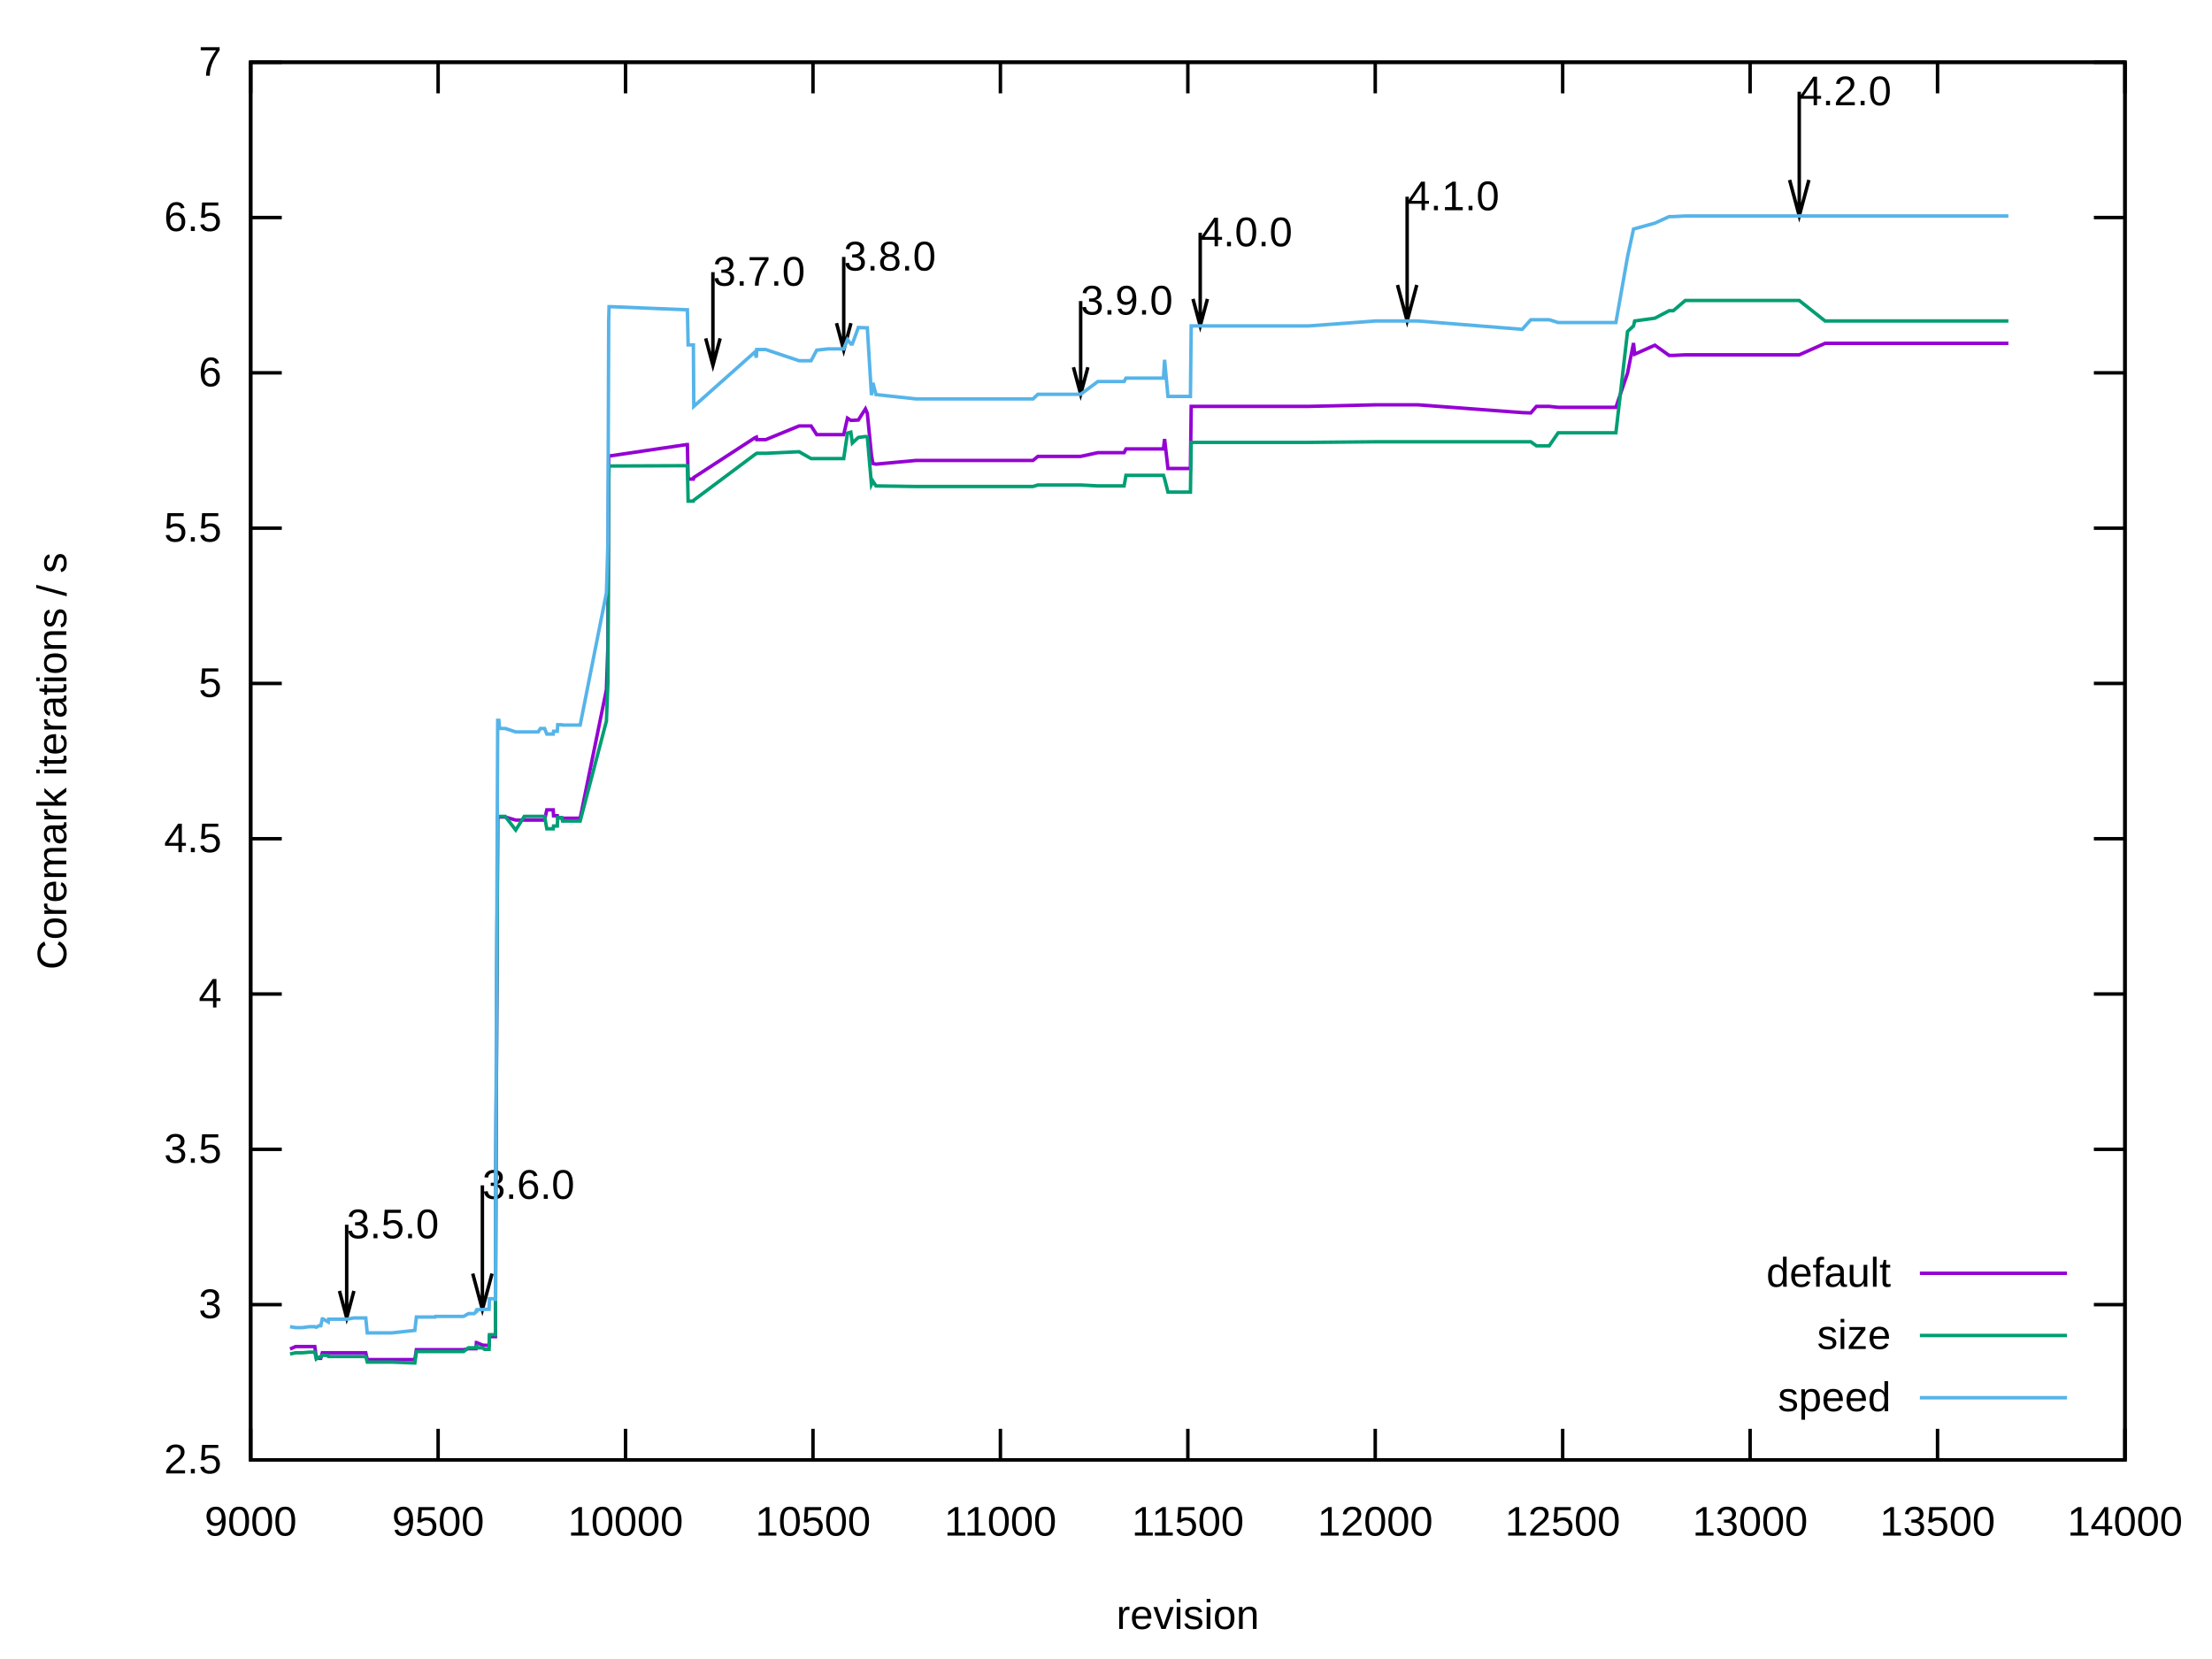
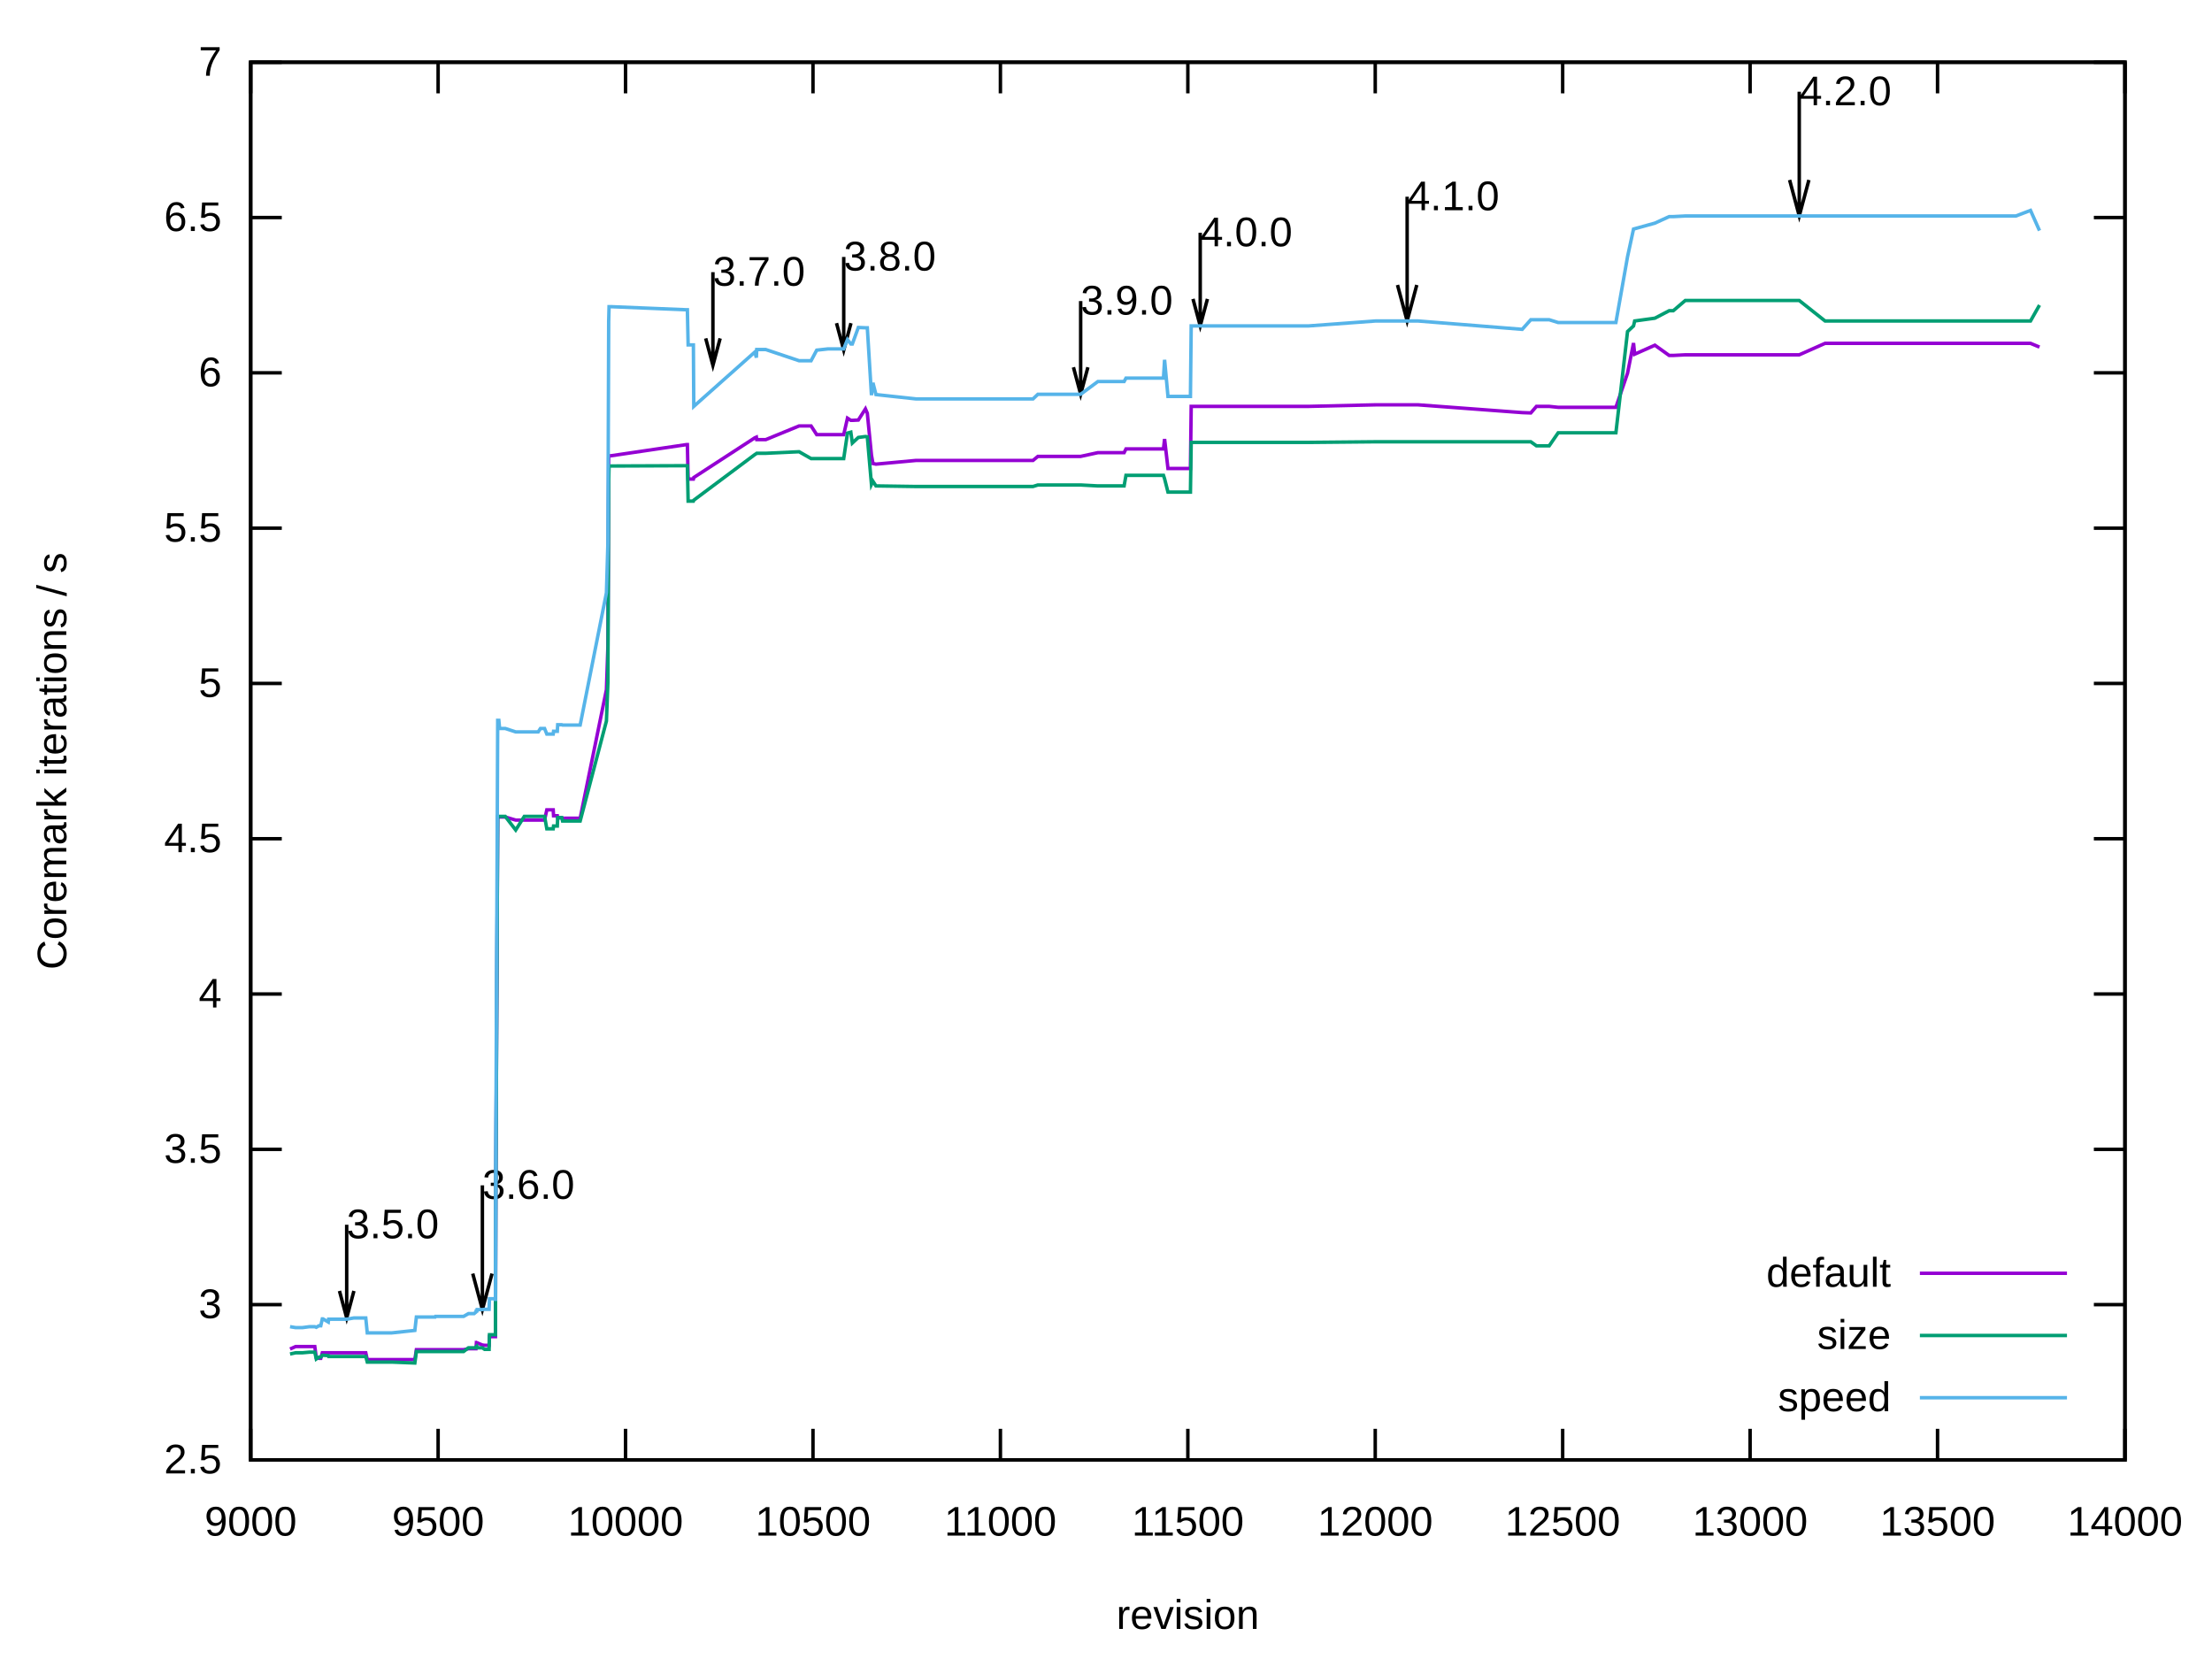
<svg xmlns="http://www.w3.org/2000/svg" xmlns:xlink="http://www.w3.org/1999/xlink" width="640" height="480" viewBox="0 0 640 480">
  <g id="gnuplot_canvas">
    <rect x="0" y="0" width="640" height="480" fill="none" />
    <defs>
      <circle id="gpDot" r="0.5" stroke-width="0.5" stroke="currentColor" />
      <path id="gpPt0" stroke-width="0.222" stroke="currentColor" d="M-1,0 h2 M0,-1 v2" />
      <path id="gpPt1" stroke-width="0.222" stroke="currentColor" d="M-1,-1 L1,1 M1,-1 L-1,1" />
      <path id="gpPt2" stroke-width="0.222" stroke="currentColor" d="M-1,0 L1,0 M0,-1 L0,1 M-1,-1 L1,1 M-1,1 L1,-1" />
      <rect id="gpPt3" stroke-width="0.222" stroke="currentColor" x="-1" y="-1" width="2" height="2" />
      <rect id="gpPt4" stroke-width="0.222" stroke="currentColor" fill="currentColor" x="-1" y="-1" width="2" height="2" />
      <circle id="gpPt5" stroke-width="0.222" stroke="currentColor" cx="0" cy="0" r="1" />
      <use xlink:href="#gpPt5" id="gpPt6" fill="currentColor" stroke="none" />
      <path id="gpPt7" stroke-width="0.222" stroke="currentColor" d="M0,-1.33 L-1.33,0.67 L1.33,0.67 z" />
      <use xlink:href="#gpPt7" id="gpPt8" fill="currentColor" stroke="none" />
      <use xlink:href="#gpPt7" id="gpPt9" stroke="currentColor" transform="rotate(180)" />
      <use xlink:href="#gpPt9" id="gpPt10" fill="currentColor" stroke="none" />
      <use xlink:href="#gpPt3" id="gpPt11" stroke="currentColor" transform="rotate(45)" />
      <use xlink:href="#gpPt11" id="gpPt12" fill="currentColor" stroke="none" />
      <path id="gpPt13" stroke-width="0.222" stroke="currentColor" d="M0,1.330 L1.265,0.411 L0.782,-1.067 L-0.782,-1.076 L-1.265,0.411 z" />
      <use xlink:href="#gpPt13" id="gpPt14" fill="currentColor" stroke="none" />
      <filter id="textbox" filterUnits="objectBoundingBox" x="0" y="0" height="1" width="1">
        <feFlood flood-color="white" flood-opacity="1" result="bgnd" />
        <feComposite in="SourceGraphic" in2="bgnd" operator="atop" />
      </filter>
      <filter id="greybox" filterUnits="objectBoundingBox" x="0" y="0" height="1" width="1">
        <feFlood flood-color="lightgrey" flood-opacity="1" result="grey" />
        <feComposite in="SourceGraphic" in2="grey" operator="atop" />
      </filter>
    </defs>
    <g fill="none" color="white" stroke="currentColor" stroke-width="1.00" stroke-linecap="butt" stroke-linejoin="miter">
</g>
    <g fill="none" color="black" stroke="currentColor" stroke-width="1.00" stroke-linecap="butt" stroke-linejoin="miter">
      <path stroke="black" d="M72.53,422.40 L81.53,422.40 M614.82,422.40 L605.82,422.40  " />
      <g transform="translate(64.14,426.30)" stroke="none" fill="black" font-family="Arial" font-size="12.00" text-anchor="end">
        <text>
          <tspan font-family="Arial"> 2.5</tspan>
        </text>
      </g>
    </g>
    <g fill="none" color="black" stroke="currentColor" stroke-width="1.00" stroke-linecap="butt" stroke-linejoin="miter">
      <path stroke="black" d="M72.53,377.47 L81.53,377.47 M614.82,377.47 L605.82,377.47  " />
      <g transform="translate(64.14,381.37)" stroke="none" fill="black" font-family="Arial" font-size="12.00" text-anchor="end">
        <text>
          <tspan font-family="Arial"> 3</tspan>
        </text>
      </g>
    </g>
    <g fill="none" color="black" stroke="currentColor" stroke-width="1.00" stroke-linecap="butt" stroke-linejoin="miter">
      <path stroke="black" d="M72.53,332.54 L81.53,332.54 M614.82,332.54 L605.82,332.54  " />
      <g transform="translate(64.14,336.44)" stroke="none" fill="black" font-family="Arial" font-size="12.00" text-anchor="end">
        <text>
          <tspan font-family="Arial"> 3.5</tspan>
        </text>
      </g>
    </g>
    <g fill="none" color="black" stroke="currentColor" stroke-width="1.00" stroke-linecap="butt" stroke-linejoin="miter">
      <path stroke="black" d="M72.53,287.60 L81.53,287.60 M614.82,287.60 L605.82,287.60  " />
      <g transform="translate(64.14,291.50)" stroke="none" fill="black" font-family="Arial" font-size="12.00" text-anchor="end">
        <text>
          <tspan font-family="Arial"> 4</tspan>
        </text>
      </g>
    </g>
    <g fill="none" color="black" stroke="currentColor" stroke-width="1.00" stroke-linecap="butt" stroke-linejoin="miter">
      <path stroke="black" d="M72.53,242.67 L81.53,242.67 M614.82,242.67 L605.82,242.67  " />
      <g transform="translate(64.14,246.57)" stroke="none" fill="black" font-family="Arial" font-size="12.00" text-anchor="end">
        <text>
          <tspan font-family="Arial"> 4.5</tspan>
        </text>
      </g>
    </g>
    <g fill="none" color="black" stroke="currentColor" stroke-width="1.00" stroke-linecap="butt" stroke-linejoin="miter">
      <path stroke="black" d="M72.53,197.74 L81.53,197.74 M614.82,197.74 L605.82,197.74  " />
      <g transform="translate(64.14,201.64)" stroke="none" fill="black" font-family="Arial" font-size="12.00" text-anchor="end">
        <text>
          <tspan font-family="Arial"> 5</tspan>
        </text>
      </g>
    </g>
    <g fill="none" color="black" stroke="currentColor" stroke-width="1.00" stroke-linecap="butt" stroke-linejoin="miter">
      <path stroke="black" d="M72.53,152.81 L81.53,152.81 M614.82,152.81 L605.82,152.81  " />
      <g transform="translate(64.14,156.71)" stroke="none" fill="black" font-family="Arial" font-size="12.00" text-anchor="end">
        <text>
          <tspan font-family="Arial"> 5.5</tspan>
        </text>
      </g>
    </g>
    <g fill="none" color="black" stroke="currentColor" stroke-width="1.00" stroke-linecap="butt" stroke-linejoin="miter">
      <path stroke="black" d="M72.53,107.87 L81.53,107.87 M614.82,107.87 L605.82,107.87  " />
      <g transform="translate(64.14,111.77)" stroke="none" fill="black" font-family="Arial" font-size="12.00" text-anchor="end">
        <text>
          <tspan font-family="Arial"> 6</tspan>
        </text>
      </g>
    </g>
    <g fill="none" color="black" stroke="currentColor" stroke-width="1.00" stroke-linecap="butt" stroke-linejoin="miter">
      <path stroke="black" d="M72.53,62.94 L81.53,62.94 M614.82,62.94 L605.82,62.94  " />
      <g transform="translate(64.14,66.84)" stroke="none" fill="black" font-family="Arial" font-size="12.00" text-anchor="end">
        <text>
          <tspan font-family="Arial"> 6.5</tspan>
        </text>
      </g>
    </g>
    <g fill="none" color="black" stroke="currentColor" stroke-width="1.00" stroke-linecap="butt" stroke-linejoin="miter">
      <path stroke="black" d="M72.53,18.01 L81.53,18.01 M614.82,18.01 L605.82,18.01  " />
      <g transform="translate(64.14,21.91)" stroke="none" fill="black" font-family="Arial" font-size="12.00" text-anchor="end">
        <text>
          <tspan font-family="Arial"> 7</tspan>
        </text>
      </g>
    </g>
    <g fill="none" color="black" stroke="currentColor" stroke-width="1.00" stroke-linecap="butt" stroke-linejoin="miter">
      <path stroke="black" d="M72.53,422.40 L72.53,413.40 M72.53,18.01 L72.53,27.01  " />
      <g transform="translate(72.53,444.30)" stroke="none" fill="black" font-family="Arial" font-size="12.00" text-anchor="middle">
        <text>
          <tspan font-family="Arial"> 9000</tspan>
        </text>
      </g>
    </g>
    <g fill="none" color="black" stroke="currentColor" stroke-width="1.00" stroke-linecap="butt" stroke-linejoin="miter">
      <path stroke="black" d="M126.76,422.40 L126.76,413.40 M126.76,18.01 L126.76,27.01  " />
      <g transform="translate(126.76,444.30)" stroke="none" fill="black" font-family="Arial" font-size="12.00" text-anchor="middle">
        <text>
          <tspan font-family="Arial"> 9500</tspan>
        </text>
      </g>
    </g>
    <g fill="none" color="black" stroke="currentColor" stroke-width="1.00" stroke-linecap="butt" stroke-linejoin="miter">
      <path stroke="black" d="M180.99,422.40 L180.99,413.40 M180.99,18.01 L180.99,27.01  " />
      <g transform="translate(180.99,444.30)" stroke="none" fill="black" font-family="Arial" font-size="12.00" text-anchor="middle">
        <text>
          <tspan font-family="Arial"> 10000</tspan>
        </text>
      </g>
    </g>
    <g fill="none" color="black" stroke="currentColor" stroke-width="1.00" stroke-linecap="butt" stroke-linejoin="miter">
      <path stroke="black" d="M235.22,422.40 L235.22,413.40 M235.22,18.01 L235.22,27.01  " />
      <g transform="translate(235.22,444.30)" stroke="none" fill="black" font-family="Arial" font-size="12.00" text-anchor="middle">
        <text>
          <tspan font-family="Arial"> 10500</tspan>
        </text>
      </g>
    </g>
    <g fill="none" color="black" stroke="currentColor" stroke-width="1.00" stroke-linecap="butt" stroke-linejoin="miter">
      <path stroke="black" d="M289.45,422.40 L289.45,413.40 M289.45,18.01 L289.45,27.01  " />
      <g transform="translate(289.45,444.30)" stroke="none" fill="black" font-family="Arial" font-size="12.00" text-anchor="middle">
        <text>
          <tspan font-family="Arial"> 11000</tspan>
        </text>
      </g>
    </g>
    <g fill="none" color="black" stroke="currentColor" stroke-width="1.00" stroke-linecap="butt" stroke-linejoin="miter">
      <path stroke="black" d="M343.68,422.40 L343.68,413.40 M343.68,18.01 L343.68,27.01  " />
      <g transform="translate(343.68,444.30)" stroke="none" fill="black" font-family="Arial" font-size="12.00" text-anchor="middle">
        <text>
          <tspan font-family="Arial"> 11500</tspan>
        </text>
      </g>
    </g>
    <g fill="none" color="black" stroke="currentColor" stroke-width="1.00" stroke-linecap="butt" stroke-linejoin="miter">
      <path stroke="black" d="M397.90,422.40 L397.90,413.40 M397.90,18.01 L397.90,27.01  " />
      <g transform="translate(397.90,444.30)" stroke="none" fill="black" font-family="Arial" font-size="12.00" text-anchor="middle">
        <text>
          <tspan font-family="Arial"> 12000</tspan>
        </text>
      </g>
    </g>
    <g fill="none" color="black" stroke="currentColor" stroke-width="1.00" stroke-linecap="butt" stroke-linejoin="miter">
      <path stroke="black" d="M452.13,422.40 L452.13,413.40 M452.13,18.01 L452.13,27.01  " />
      <g transform="translate(452.13,444.30)" stroke="none" fill="black" font-family="Arial" font-size="12.00" text-anchor="middle">
        <text>
          <tspan font-family="Arial"> 12500</tspan>
        </text>
      </g>
    </g>
    <g fill="none" color="black" stroke="currentColor" stroke-width="1.00" stroke-linecap="butt" stroke-linejoin="miter">
      <path stroke="black" d="M506.36,422.40 L506.36,413.40 M506.36,18.01 L506.36,27.01  " />
      <g transform="translate(506.36,444.30)" stroke="none" fill="black" font-family="Arial" font-size="12.00" text-anchor="middle">
        <text>
          <tspan font-family="Arial"> 13000</tspan>
        </text>
      </g>
    </g>
    <g fill="none" color="black" stroke="currentColor" stroke-width="1.00" stroke-linecap="butt" stroke-linejoin="miter">
      <path stroke="black" d="M560.59,422.40 L560.59,413.40 M560.59,18.01 L560.59,27.01  " />
      <g transform="translate(560.59,444.30)" stroke="none" fill="black" font-family="Arial" font-size="12.00" text-anchor="middle">
        <text>
          <tspan font-family="Arial"> 13500</tspan>
        </text>
      </g>
    </g>
    <g fill="none" color="black" stroke="currentColor" stroke-width="1.00" stroke-linecap="butt" stroke-linejoin="miter">
      <path stroke="black" d="M614.82,422.40 L614.82,413.40 M614.82,18.01 L614.82,27.01  " />
      <g transform="translate(614.82,444.30)" stroke="none" fill="black" font-family="Arial" font-size="12.00" text-anchor="middle">
        <text>
          <tspan font-family="Arial"> 14000</tspan>
        </text>
      </g>
    </g>
    <g fill="none" color="black" stroke="currentColor" stroke-width="1.00" stroke-linecap="butt" stroke-linejoin="miter">
</g>
    <g fill="none" color="black" stroke="currentColor" stroke-width="1.00" stroke-linecap="butt" stroke-linejoin="miter">
      <path stroke="black" d="M72.53,18.01 L72.53,422.40 L614.82,422.40 L614.82,18.01 L72.53,18.01 Z  " />
      <g transform="translate(100.30,358.27)" stroke="none" fill="black" font-family="Arial" font-size="12.00" text-anchor="start">
        <text>
          <tspan font-family="Arial">3.5.0</tspan>
        </text>
      </g>
      <g transform="translate(139.56,346.86)" stroke="none" fill="black" font-family="Arial" font-size="12.00" text-anchor="start">
        <text>
          <tspan font-family="Arial">3.6.0</tspan>
        </text>
      </g>
      <g transform="translate(206.26,82.66)" stroke="none" fill="black" font-family="Arial" font-size="12.00" text-anchor="start">
        <text>
          <tspan font-family="Arial">3.7.0</tspan>
        </text>
      </g>
      <g transform="translate(244.11,78.26)" stroke="none" fill="black" font-family="Arial" font-size="12.00" text-anchor="start">
        <text>
          <tspan font-family="Arial">3.8.0</tspan>
        </text>
      </g>
      <g transform="translate(312.66,91.02)" stroke="none" fill="black" font-family="Arial" font-size="12.00" text-anchor="start">
        <text>
          <tspan font-family="Arial">3.9.0</tspan>
        </text>
      </g>
      <g transform="translate(347.25,71.25)" stroke="none" fill="black" font-family="Arial" font-size="12.00" text-anchor="start">
        <text>
          <tspan font-family="Arial">4.0.0</tspan>
        </text>
      </g>
      <g transform="translate(407.12,60.82)" stroke="none" fill="black" font-family="Arial" font-size="12.00" text-anchor="start">
        <text>
          <tspan font-family="Arial">4.1.0</tspan>
        </text>
      </g>
      <g transform="translate(520.57,30.45)" stroke="none" fill="black" font-family="Arial" font-size="12.00" text-anchor="start">
        <text>
          <tspan font-family="Arial">4.2.0</tspan>
        </text>
      </g>
      <path stroke="black" d="M98.22,373.51 L100.31,381.32 L102.40,373.51 M100.31,354.36 L100.31,381.32 M136.78,368.49 L139.57,378.90 L142.36,368.49   M139.57,342.95 L139.57,378.90 M204.18,97.90 L206.27,105.71 L208.36,97.90 M206.27,78.75 L206.27,105.71 M242.03,93.50   L244.12,101.30 L246.21,93.50 M244.12,74.35 L244.12,101.30 M310.58,106.26 L312.67,114.07 L314.76,106.26 M312.67,87.11   L312.67,114.07 M345.17,86.49 L347.26,94.29 L349.35,86.49 M347.26,67.34 L347.26,94.29 M404.34,82.45 L407.13,92.86   L409.92,82.45 M407.13,56.91 L407.13,92.86 M517.79,52.07 L520.58,62.48 L523.37,52.07 M520.58,26.54 L520.58,62.48    " />
    </g>
    <g fill="none" color="black" stroke="currentColor" stroke-width="1.00" stroke-linecap="butt" stroke-linejoin="miter">
      <g transform="translate(19.18,220.21) rotate(270)" stroke="none" fill="black" font-family="Arial" font-size="12.00" text-anchor="middle">
        <text>
          <tspan font-family="Arial">Coremark iterations / s</tspan>
        </text>
      </g>
    </g>
    <g fill="none" color="black" stroke="currentColor" stroke-width="1.00" stroke-linecap="butt" stroke-linejoin="miter">
      <g transform="translate(343.67,471.30)" stroke="none" fill="black" font-family="Arial" font-size="12.00" text-anchor="middle">
        <text>
          <tspan font-family="Arial">revision</tspan>
        </text>
      </g>
    </g>
    <g fill="none" color="black" stroke="currentColor" stroke-width="1.00" stroke-linecap="butt" stroke-linejoin="miter">
</g>
    <g id="gnuplot_plot_1">
      <g fill="none" color="black" stroke="currentColor" stroke-width="1.00" stroke-linecap="butt" stroke-linejoin="miter">
        <g transform="translate(547.09,372.30)" stroke="none" fill="black" font-family="Arial" font-size="12.00" text-anchor="end">
          <text>
            <tspan font-family="Arial">default</tspan>
          </text>
        </g>
      </g>
      <g fill="none" color="black" stroke="currentColor" stroke-width="1.00" stroke-linecap="butt" stroke-linejoin="miter">
-         <path stroke="rgb(148,   0, 211)" d="M555.48,368.40 L598.04,368.40 M83.92,390.32 L85.54,389.60 L85.98,389.60 L86.30,389.60 L87.50,389.60 L89.56,389.60   L91.08,389.60 L91.51,392.83 L92.27,393.01 L92.81,393.01 L93.25,391.40 L93.46,391.40 L94.98,391.40 L95.09,391.40   L96.17,391.40 L97.80,391.40 L100.30,391.40 L102.36,391.40 L104.09,391.40 L105.83,391.40 L106.26,393.37 L107.13,393.37   L110.92,393.37 L113.31,393.37 L120.03,393.37 L120.47,390.50 L120.79,390.50 L121.55,390.50 L122.53,390.50 L124.37,390.50   L125.35,390.50 L125.89,390.50 L126.00,390.50 L126.54,390.50 L129.04,390.50 L131.10,390.50 L132.18,390.50 L134.13,390.50   L135.54,390.23 L136.41,390.23 L137.17,390.23 L137.71,390.23 L137.82,388.79 L137.93,388.88 L138.04,388.52 L139.56,389.15   L140.21,389.24 L141.08,389.24 L141.40,389.24 L141.51,389.24 L141.62,386.72 L141.73,386.72 L141.94,386.72 L142.49,386.72   L142.59,386.72 L142.92,386.72 L143.14,386.72 L143.35,386.72 L143.46,343.86 L144.00,236.38 L144.33,236.38 L144.55,236.38   L144.65,236.38 L144.76,236.38 L146.17,236.38 L149.21,237.28 L151.70,237.28 L152.79,237.28 L153.55,237.28 L153.98,237.28   L155.07,237.28 L155.39,237.28 L155.50,237.28 L155.61,237.28 L155.72,237.28 L156.37,237.28 L157.56,237.28 L158.21,234.31   L158.32,234.31 L158.54,234.31 L158.97,234.31 L159.62,234.31 L160.06,234.31 L160.16,236.02 L160.92,236.02 L161.25,236.02   L161.36,236.65 L161.47,236.65 L162.55,236.65 L162.77,236.74 L163.20,236.74 L167.86,236.74 L175.46,199.54 L175.89,186.78   L176.11,132.50 L176.22,131.87 L176.76,131.87 L198.67,128.63 L198.88,128.63 L199.10,138.61 L199.86,138.61 L200.62,138.61   L200.73,138.16 L218.41,126.66 L218.84,126.48 L218.95,127.20 L220.68,127.20 L220.79,127.20 L221.55,127.20 L231.20,123.24   L234.67,123.24 L236.30,125.76 L239.56,125.76 L241.51,125.76 L244.11,125.76 L245.20,120.99 L246.17,121.62 L246.61,121.62   L248.34,121.53 L250.40,118.30 L250.94,119.56 L252.14,131.69 L252.57,134.11 L253.44,134.29 L265.04,133.22 L265.80,133.22   L266.24,133.22 L266.34,133.22 L266.45,133.22 L266.67,133.22 L267.75,133.22 L278.60,133.22 L285.11,133.22 L286.63,133.22   L298.88,133.22 L300.29,132.05 L305.71,132.05 L312.66,132.05 L317.65,130.97 L325.24,130.97 L325.78,129.89 L329.68,129.89   L336.63,129.89 L336.95,127.02 L337.93,135.55 L344.43,135.55 L344.65,117.58 L347.25,117.58 L353.00,117.58 L356.04,117.58   L356.15,117.58 L357.23,117.58 L357.77,117.58 L357.88,117.58 L358.53,117.58 L358.64,117.58 L367.75,117.58 L378.60,117.58   L398.01,117.13 L403.98,117.13 L407.12,117.13 L408.53,117.13 L408.75,117.13 L408.97,117.13 L409.40,117.13 L409.73,117.13   L410.27,117.13 L440.42,119.38 L442.91,119.47 L444.54,117.58 L446.71,117.58 L448.23,117.58 L450.83,117.85 L451.59,117.85   L453.00,117.85 L467.53,117.85 L470.90,107.96 L472.63,99.25 L472.96,102.48 L478.81,99.88 L482.94,102.84 L484.13,102.84   L487.60,102.66 L491.39,102.66 L492.80,102.66 L494.54,102.66 L495.52,102.66 L503.00,102.66 L520.57,102.66 L528.05,99.34   L538.90,99.34 L560.05,99.34 L581.09,99.34  " />
+         <path stroke="rgb(148,   0, 211)" d="M555.48,368.40 L598.04,368.40 M83.92,390.32 L85.54,389.60 L85.98,389.60 L86.30,389.60 L87.50,389.60 L89.56,389.60   L91.08,389.60 L91.51,392.83 L92.27,393.01 L92.81,393.01 L93.25,391.40 L93.46,391.40 L94.98,391.40 L95.09,391.40   L96.17,391.40 L97.80,391.40 L100.30,391.40 L102.36,391.40 L104.09,391.40 L105.83,391.40 L106.26,393.37 L107.13,393.37   L110.92,393.37 L113.31,393.37 L120.03,393.37 L120.47,390.50 L120.79,390.50 L121.55,390.50 L122.53,390.50 L124.37,390.50   L125.35,390.50 L125.89,390.50 L126.00,390.50 L126.54,390.50 L129.04,390.50 L131.10,390.50 L132.18,390.50 L134.13,390.50   L135.54,390.23 L136.41,390.23 L137.17,390.23 L137.71,390.23 L137.82,388.79 L137.93,388.88 L138.04,388.52 L139.56,389.15   L140.21,389.24 L141.08,389.24 L141.40,389.24 L141.51,389.24 L141.62,386.72 L141.73,386.72 L141.94,386.72 L142.49,386.72   L142.59,386.72 L142.92,386.72 L143.14,386.72 L143.35,386.72 L143.46,343.86 L144.00,236.38 L144.33,236.38 L144.55,236.38   L144.65,236.38 L144.76,236.38 L146.17,236.38 L149.21,237.28 L151.70,237.28 L152.79,237.28 L153.55,237.28 L153.98,237.28   L155.07,237.28 L155.39,237.28 L155.50,237.28 L155.61,237.28 L155.72,237.28 L156.37,237.28 L157.56,237.28 L158.21,234.31   L158.32,234.31 L158.54,234.31 L158.97,234.31 L159.62,234.31 L160.06,234.31 L160.16,236.02 L160.92,236.02 L161.25,236.02   L161.36,236.65 L161.47,236.65 L162.55,236.65 L162.77,236.74 L163.20,236.74 L167.86,236.74 L175.46,199.54 L175.89,186.78   L176.11,132.50 L176.22,131.87 L176.76,131.87 L198.67,128.63 L198.88,128.63 L199.10,138.61 L199.86,138.61 L200.62,138.61   L200.73,138.16 L218.41,126.66 L218.84,126.48 L218.95,127.20 L220.68,127.20 L220.79,127.20 L221.55,127.20 L231.20,123.24   L234.67,123.24 L236.30,125.76 L239.56,125.76 L241.51,125.76 L244.11,125.76 L245.20,120.99 L246.17,121.62 L246.61,121.62   L248.34,121.53 L250.40,118.30 L250.94,119.56 L252.14,131.69 L252.57,134.11 L253.44,134.29 L265.04,133.22 L265.80,133.22   L266.24,133.22 L266.34,133.22 L266.45,133.22 L266.67,133.22 L267.75,133.22 L278.60,133.22 L285.11,133.22 L286.63,133.22   L298.88,133.22 L300.29,132.05 L305.71,132.05 L312.66,132.05 L317.65,130.97 L325.24,130.97 L325.78,129.89 L329.68,129.89   L336.63,129.89 L336.95,127.02 L337.93,135.55 L344.43,135.55 L344.65,117.58 L347.25,117.58 L353.00,117.58 L356.04,117.58   L356.15,117.58 L357.23,117.58 L357.77,117.58 L357.88,117.58 L358.53,117.58 L358.64,117.58 L367.75,117.58 L378.60,117.58   L398.01,117.13 L403.98,117.13 L407.12,117.13 L408.53,117.13 L408.75,117.13 L408.97,117.13 L409.40,117.13 L409.73,117.13   L410.27,117.13 L440.42,119.38 L442.91,119.47 L444.54,117.58 L446.71,117.58 L448.23,117.58 L450.83,117.85 L451.59,117.85   L453.00,117.85 L467.53,117.85 L470.90,107.96 L472.63,99.25 L472.96,102.48 L478.81,99.88 L482.94,102.84 L484.13,102.84   L487.60,102.66 L491.39,102.66 L492.80,102.66 L494.54,102.66 L495.52,102.66 L503.00,102.66 L520.57,102.66 L528.05,99.34   L538.90,99.34 L560.05,99.34 L581.09,99.34 L582.17,99.34 L583.26,99.34 L587.49,99.34 L590.09,100.42  " />
      </g>
    </g>
    <g id="gnuplot_plot_2">
      <g fill="none" color="black" stroke="currentColor" stroke-width="1.00" stroke-linecap="butt" stroke-linejoin="miter">
        <g transform="translate(547.09,390.30)" stroke="none" fill="black" font-family="Arial" font-size="12.00" text-anchor="end">
          <text>
            <tspan font-family="Arial">size</tspan>
          </text>
        </g>
      </g>
      <g fill="none" color="black" stroke="currentColor" stroke-width="1.00" stroke-linecap="butt" stroke-linejoin="miter">
-         <path stroke="rgb(  0, 158, 115)" d="M555.48,386.40 L598.04,386.40 M83.92,391.76 L85.54,391.40 L85.98,391.40 L86.30,391.40 L87.50,391.40 L89.56,391.22   L91.08,391.22 L91.51,393.19 L92.27,392.65 L92.81,392.65 L93.25,392.12 L93.46,392.12 L94.98,392.21 L95.09,392.48   L96.17,392.48 L97.80,392.48 L100.30,392.48 L102.36,392.48 L104.09,392.48 L105.83,392.48 L106.26,394.09 L107.13,394.09   L110.92,394.09 L113.31,394.09 L120.03,394.36 L120.47,391.04 L120.79,391.04 L121.55,391.04 L122.53,391.04 L124.37,391.04   L125.35,391.04 L125.89,391.04 L126.00,391.04 L126.54,391.04 L129.04,391.04 L131.10,391.04 L132.18,391.04 L134.13,391.04   L135.54,389.96 L136.41,389.96 L137.17,389.96 L137.71,389.96 L137.82,389.60 L137.93,389.51 L138.04,389.96 L139.56,389.96   L140.21,390.41 L141.08,390.41 L141.40,390.41 L141.51,390.41 L141.62,386.18 L141.73,386.18 L141.94,386.18 L142.49,386.18   L142.59,386.18 L142.92,386.18 L143.14,386.18 L143.35,386.18 L143.46,345.66 L144.00,236.20 L144.33,236.20 L144.55,236.20   L144.65,236.20 L144.76,236.20 L146.17,236.20 L149.21,240.15 L151.70,236.20 L152.79,236.20 L153.55,236.20 L153.98,236.20   L155.07,236.20 L155.39,236.20 L155.50,236.20 L155.61,236.20 L155.72,236.20 L156.37,236.20 L157.56,236.20 L158.21,239.80   L158.32,239.80 L158.54,239.80 L158.97,239.80 L159.62,239.80 L160.06,239.80 L160.16,238.99 L160.92,238.99 L161.25,238.99   L161.36,236.56 L161.47,236.56 L162.55,236.56 L162.77,237.55 L163.20,237.55 L167.86,237.55 L175.46,208.61 L175.89,197.38   L176.11,139.96 L176.22,134.83 L176.76,134.83 L198.67,134.74 L198.88,134.74 L199.10,144.99 L199.86,144.99 L200.62,144.99   L200.73,144.72 L218.41,131.51 L218.84,131.24 L218.95,131.15 L220.68,131.15 L220.79,131.15 L221.55,131.15 L231.20,130.70   L234.67,132.68 L236.30,132.68 L239.56,132.68 L241.51,132.68 L244.11,132.68 L245.20,125.31 L246.17,125.04 L246.61,128.18   L248.34,126.57 L250.40,126.30 L250.94,126.39 L252.14,140.14 L252.57,139.24 L253.44,140.59 L265.04,140.76 L265.80,140.76   L266.24,140.76 L266.34,140.76 L266.45,140.76 L266.67,140.76 L267.75,140.76 L278.60,140.76 L285.11,140.76 L286.63,140.76   L298.88,140.76 L300.29,140.32 L305.71,140.32 L312.66,140.32 L317.65,140.59 L325.24,140.59 L325.78,137.53 L329.68,137.53   L336.63,137.53 L336.95,138.52 L337.93,142.38 L344.43,142.38 L344.65,128.00 L347.25,128.00 L353.00,128.00 L356.04,128.00   L356.15,128.00 L357.23,128.00 L357.77,128.00 L357.88,128.00 L358.53,128.00 L358.64,128.00 L367.75,128.00 L378.60,128.00   L398.01,127.82 L403.98,127.82 L407.12,127.82 L408.53,127.82 L408.75,127.82 L408.97,127.82 L409.40,127.82 L409.73,127.82   L410.27,127.82 L440.42,127.82 L442.91,127.82 L444.54,128.99 L446.71,128.99 L448.23,128.99 L450.83,125.22 L451.59,125.22   L453.00,125.22 L467.53,125.22 L470.90,95.92 L472.63,94.30 L472.96,92.87 L478.81,92.06 L482.94,89.90 L484.13,89.90   L487.60,86.94 L491.39,86.94 L492.80,86.94 L494.54,86.94 L495.52,86.94 L503.00,86.94 L520.57,86.94 L528.05,92.87   L538.90,92.87 L560.05,92.87 L581.09,92.87  " />
+         <path stroke="rgb(  0, 158, 115)" d="M555.48,386.40 L598.04,386.40 M83.92,391.76 L85.54,391.40 L85.98,391.40 L86.30,391.40 L87.50,391.40 L89.56,391.22   L91.08,391.22 L91.51,393.19 L92.27,392.65 L92.81,392.65 L93.25,392.12 L93.46,392.12 L94.98,392.21 L95.09,392.48   L96.17,392.48 L97.80,392.48 L100.30,392.48 L102.36,392.48 L104.09,392.48 L105.83,392.48 L106.26,394.09 L107.13,394.09   L110.92,394.09 L113.31,394.09 L120.03,394.36 L120.47,391.04 L120.79,391.04 L121.55,391.04 L122.53,391.04 L124.37,391.04   L125.35,391.04 L125.89,391.04 L126.00,391.04 L126.54,391.04 L129.04,391.04 L131.10,391.04 L132.18,391.04 L134.13,391.04   L135.54,389.96 L136.41,389.96 L137.17,389.96 L137.71,389.96 L137.82,389.60 L137.93,389.51 L138.04,389.96 L139.56,389.96   L140.21,390.41 L141.08,390.41 L141.40,390.41 L141.51,390.41 L141.62,386.18 L141.73,386.18 L141.94,386.18 L142.49,386.18   L142.59,386.18 L142.92,386.18 L143.14,386.18 L143.35,386.18 L143.46,345.66 L144.00,236.20 L144.33,236.20 L144.55,236.20   L144.65,236.20 L144.76,236.20 L146.17,236.20 L149.21,240.15 L151.70,236.20 L152.79,236.20 L153.55,236.20 L153.98,236.20   L155.07,236.20 L155.39,236.20 L155.50,236.20 L155.61,236.20 L155.72,236.20 L156.37,236.20 L157.56,236.20 L158.21,239.80   L158.32,239.80 L158.54,239.80 L158.97,239.80 L159.62,239.80 L160.06,239.80 L160.16,238.99 L160.92,238.99 L161.25,238.99   L161.36,236.56 L161.47,236.56 L162.55,236.56 L162.77,237.55 L163.20,237.55 L167.86,237.55 L175.46,208.61 L175.89,197.38   L176.11,139.96 L176.22,134.83 L176.76,134.83 L198.67,134.74 L198.88,134.74 L199.10,144.99 L199.86,144.99 L200.62,144.99   L200.73,144.72 L218.41,131.51 L218.84,131.24 L218.95,131.15 L220.68,131.15 L220.79,131.15 L221.55,131.15 L231.20,130.70   L234.67,132.68 L236.30,132.68 L239.56,132.68 L241.51,132.68 L244.11,132.68 L245.20,125.31 L246.17,125.04 L246.61,128.18   L248.34,126.57 L250.40,126.30 L250.94,126.39 L252.14,140.14 L252.57,139.24 L253.44,140.59 L265.04,140.76 L265.80,140.76   L266.24,140.76 L266.34,140.76 L266.45,140.76 L266.67,140.76 L267.75,140.76 L278.60,140.76 L285.11,140.76 L286.63,140.76   L298.88,140.76 L300.29,140.32 L305.71,140.32 L312.66,140.32 L317.65,140.59 L325.24,140.59 L325.78,137.53 L329.68,137.53   L336.63,137.53 L336.95,138.52 L337.93,142.38 L344.43,142.38 L344.65,128.00 L347.25,128.00 L353.00,128.00 L356.04,128.00   L356.15,128.00 L357.23,128.00 L357.77,128.00 L357.88,128.00 L358.53,128.00 L358.64,128.00 L367.75,128.00 L378.60,128.00   L398.01,127.82 L403.98,127.82 L407.12,127.82 L408.53,127.82 L408.75,127.82 L408.97,127.82 L409.40,127.82 L409.73,127.82   L410.27,127.82 L440.42,127.82 L442.91,127.82 L444.54,128.99 L446.71,128.99 L448.23,128.99 L450.83,125.22 L451.59,125.22   L453.00,125.22 L467.53,125.22 L470.90,95.92 L472.63,94.30 L472.96,92.87 L478.81,92.06 L482.94,89.90 L484.13,89.90   L487.60,86.94 L491.39,86.94 L492.80,86.94 L494.54,86.94 L495.52,86.94 L503.00,86.94 L520.57,86.94 L528.05,92.87   L538.90,92.87 L560.05,92.87 L581.09,92.87 L582.17,92.87 L583.26,92.87 L587.49,92.87 L590.09,88.28  " />
      </g>
    </g>
    <g id="gnuplot_plot_3">
      <g fill="none" color="black" stroke="currentColor" stroke-width="1.00" stroke-linecap="butt" stroke-linejoin="miter">
        <g transform="translate(547.09,408.30)" stroke="none" fill="black" font-family="Arial" font-size="12.00" text-anchor="end">
          <text>
            <tspan font-family="Arial">speed</tspan>
          </text>
        </g>
      </g>
      <g fill="none" color="black" stroke="currentColor" stroke-width="1.00" stroke-linecap="butt" stroke-linejoin="miter">
-         <path stroke="rgb( 86, 180, 233)" d="M555.48,404.40 L598.04,404.40 M83.92,383.85 L85.54,384.12 L85.98,384.12 L86.30,384.12 L87.50,384.12 L89.56,383.85   L91.08,383.85 L91.51,384.03 L92.27,383.58 L92.81,383.58 L93.25,381.60 L93.46,381.60 L94.98,382.50 L95.09,381.69   L96.17,381.69 L97.80,381.69 L100.30,381.69 L102.36,381.33 L104.09,381.33 L105.83,381.33 L106.26,385.65 L107.13,385.65   L110.92,385.65 L113.31,385.65 L120.03,384.93 L120.47,381.06 L120.79,381.06 L121.55,381.06 L122.53,381.06 L124.37,381.06   L125.35,381.06 L125.89,381.06 L126.00,380.88 L126.54,380.88 L129.04,380.88 L131.10,380.88 L132.18,380.88 L134.13,380.88   L135.54,380.07 L136.41,380.07 L137.17,380.07 L137.71,379.62 L137.82,378.91 L137.93,379.71 L138.04,378.91 L139.56,378.91   L140.21,378.82 L141.08,378.82 L141.40,378.82 L141.51,378.82 L141.62,375.76 L141.73,375.76 L141.94,375.76 L142.49,375.76   L142.59,375.76 L142.92,375.76 L143.14,375.94 L143.35,375.94 L143.46,331.01 L144.00,208.43 L144.33,208.43 L144.55,210.77   L144.65,210.77 L144.76,210.77 L146.17,210.77 L149.21,211.76 L151.70,211.76 L152.79,211.76 L153.55,211.76 L153.98,211.76   L155.07,211.76 L155.39,211.76 L155.50,211.76 L155.61,211.76 L155.72,211.76 L156.37,210.77 L157.56,210.77 L158.21,212.39   L158.32,212.39 L158.54,212.39 L158.97,212.39 L159.62,212.39 L160.06,212.39 L160.16,211.58 L160.92,211.58 L161.25,211.58   L161.36,209.69 L161.47,209.69 L162.55,209.69 L162.77,209.78 L163.20,209.78 L167.86,209.78 L175.46,171.50 L175.89,156.85   L176.11,92.96 L176.22,88.73 L176.76,88.73 L198.67,89.63 L198.88,89.63 L199.10,99.79 L199.86,99.79 L200.62,99.79   L200.73,117.58 L218.41,101.85 L218.84,103.47 L218.95,101.13 L220.68,101.13 L220.79,101.13 L221.55,101.13 L231.20,104.37   L234.67,104.37 L236.30,101.31 L239.56,100.95 L241.51,100.95 L244.11,100.95 L245.20,98.26 L246.17,99.52 L246.61,99.52   L248.34,94.75 L250.40,94.84 L250.94,94.84 L252.14,114.34 L252.57,110.75 L253.44,114.16 L265.04,115.42 L265.80,115.42   L266.24,115.42 L266.34,115.42 L266.45,115.42 L266.67,115.42 L267.75,115.42 L278.60,115.42 L285.11,115.42 L286.63,115.42   L298.88,115.42 L300.29,114.08 L305.71,114.08 L312.66,114.08 L317.65,110.39 L325.24,110.39 L325.78,109.40 L329.68,109.40   L336.63,109.40 L336.95,104.10 L337.93,114.70 L344.43,114.70 L344.65,94.30 L347.25,94.30 L353.00,94.30 L356.04,94.30   L356.15,94.30 L357.23,94.30 L357.77,94.30 L357.88,94.30 L358.53,94.30 L358.64,94.30 L367.75,94.30 L378.60,94.30   L398.01,92.87 L403.98,92.87 L407.12,92.87 L408.53,92.87 L408.75,92.87 L408.97,92.87 L409.40,92.87 L409.73,92.87   L410.27,92.87 L440.42,95.29 L442.91,92.51 L444.54,92.51 L446.71,92.51 L448.23,92.51 L450.83,93.32 L451.59,93.32   L453.00,93.32 L467.53,93.32 L470.90,74.27 L472.63,66.27 L472.96,66.18 L478.81,64.56 L482.94,62.67 L484.13,62.67   L487.60,62.49 L491.39,62.49 L492.80,62.49 L494.54,62.49 L495.52,62.49 L503.00,62.49 L520.57,62.49 L528.05,62.49   L538.90,62.49 L560.05,62.49 L581.09,62.49  " />
+         <path stroke="rgb( 86, 180, 233)" d="M555.48,404.40 L598.04,404.40 M83.92,383.85 L85.54,384.12 L85.98,384.12 L86.30,384.12 L87.50,384.12 L89.56,383.85   L91.08,383.85 L91.51,384.03 L92.27,383.58 L92.81,383.58 L93.25,381.60 L93.46,381.60 L94.98,382.50 L95.09,381.69   L96.17,381.69 L97.80,381.69 L100.30,381.69 L102.36,381.33 L104.09,381.33 L105.83,381.33 L106.26,385.65 L107.13,385.65   L110.92,385.65 L113.31,385.65 L120.03,384.93 L120.47,381.06 L120.79,381.06 L121.55,381.06 L122.53,381.06 L124.37,381.06   L125.35,381.06 L125.89,381.06 L126.00,380.88 L126.54,380.88 L129.04,380.88 L131.10,380.88 L132.18,380.88 L134.13,380.88   L135.54,380.07 L136.41,380.07 L137.17,380.07 L137.71,379.62 L137.82,378.91 L137.93,379.71 L138.04,378.91 L139.56,378.91   L140.21,378.82 L141.08,378.82 L141.40,378.82 L141.51,378.82 L141.62,375.76 L141.73,375.76 L141.94,375.76 L142.49,375.76   L142.59,375.76 L142.92,375.76 L143.14,375.94 L143.35,375.94 L143.46,331.01 L144.00,208.43 L144.33,208.43 L144.55,210.77   L144.65,210.77 L144.76,210.77 L146.17,210.77 L149.21,211.76 L151.70,211.76 L152.79,211.76 L153.55,211.76 L153.98,211.76   L155.07,211.76 L155.39,211.76 L155.50,211.76 L155.61,211.76 L155.72,211.76 L156.37,210.77 L157.56,210.77 L158.21,212.39   L158.32,212.39 L158.54,212.39 L158.97,212.39 L159.62,212.39 L160.06,212.39 L160.16,211.58 L160.92,211.58 L161.25,211.58   L161.36,209.69 L161.47,209.69 L162.55,209.69 L162.77,209.78 L163.20,209.78 L167.86,209.78 L175.46,171.50 L175.89,156.85   L176.11,92.96 L176.22,88.73 L176.76,88.73 L198.67,89.63 L198.88,89.63 L199.10,99.79 L199.86,99.79 L200.62,99.79   L200.73,117.58 L218.41,101.85 L218.84,103.47 L218.95,101.13 L220.68,101.13 L220.79,101.13 L221.55,101.13 L231.20,104.37   L234.67,104.37 L236.30,101.31 L239.56,100.95 L241.51,100.95 L244.11,100.95 L245.20,98.26 L246.17,99.52 L246.61,99.52   L248.34,94.75 L250.40,94.84 L250.94,94.84 L252.14,114.34 L252.57,110.75 L253.44,114.16 L265.04,115.42 L265.80,115.42   L266.24,115.42 L266.34,115.42 L266.45,115.42 L266.67,115.42 L267.75,115.42 L278.60,115.42 L285.11,115.42 L286.63,115.42   L298.88,115.42 L300.29,114.08 L305.71,114.08 L312.66,114.08 L317.65,110.39 L325.24,110.39 L325.78,109.40 L329.68,109.40   L336.63,109.40 L336.95,104.10 L337.93,114.70 L344.43,114.70 L344.65,94.30 L347.25,94.30 L353.00,94.30 L356.04,94.30   L356.15,94.30 L357.23,94.30 L357.77,94.30 L357.88,94.30 L358.53,94.30 L358.64,94.30 L367.75,94.30 L378.60,94.30   L398.01,92.87 L403.98,92.87 L407.12,92.87 L408.53,92.87 L408.75,92.87 L408.97,92.87 L409.40,92.87 L409.73,92.87   L410.27,92.87 L440.42,95.29 L442.91,92.51 L444.54,92.51 L446.71,92.51 L448.23,92.51 L450.83,93.32 L451.59,93.32   L453.00,93.32 L467.53,93.32 L470.90,74.27 L472.63,66.27 L472.96,66.18 L478.81,64.56 L482.94,62.67 L484.13,62.67   L487.60,62.49 L491.39,62.49 L492.80,62.49 L494.54,62.49 L495.52,62.49 L503.00,62.49 L520.57,62.49 L528.05,62.49   L538.90,62.49 L560.05,62.49 L581.09,62.49 L582.17,62.49 L583.26,62.49 L587.49,60.88 L590.09,66.72  " />
      </g>
    </g>
    <g fill="none" color="white" stroke="rgb( 86, 180, 233)" stroke-width="2.00" stroke-linecap="butt" stroke-linejoin="miter">
</g>
    <g fill="none" color="black" stroke="currentColor" stroke-width="2.00" stroke-linecap="butt" stroke-linejoin="miter">
</g>
    <g fill="none" color="black" stroke="black" stroke-width="1.00" stroke-linecap="butt" stroke-linejoin="miter">
</g>
    <g fill="none" color="black" stroke="currentColor" stroke-width="1.00" stroke-linecap="butt" stroke-linejoin="miter">
      <path stroke="black" d="M72.53,18.01 L72.53,422.40 L614.82,422.40 L614.82,18.01 L72.53,18.01 Z  " />
    </g>
    <g fill="none" color="black" stroke="currentColor" stroke-width="1.00" stroke-linecap="butt" stroke-linejoin="miter">
</g>
  </g>
</svg>
